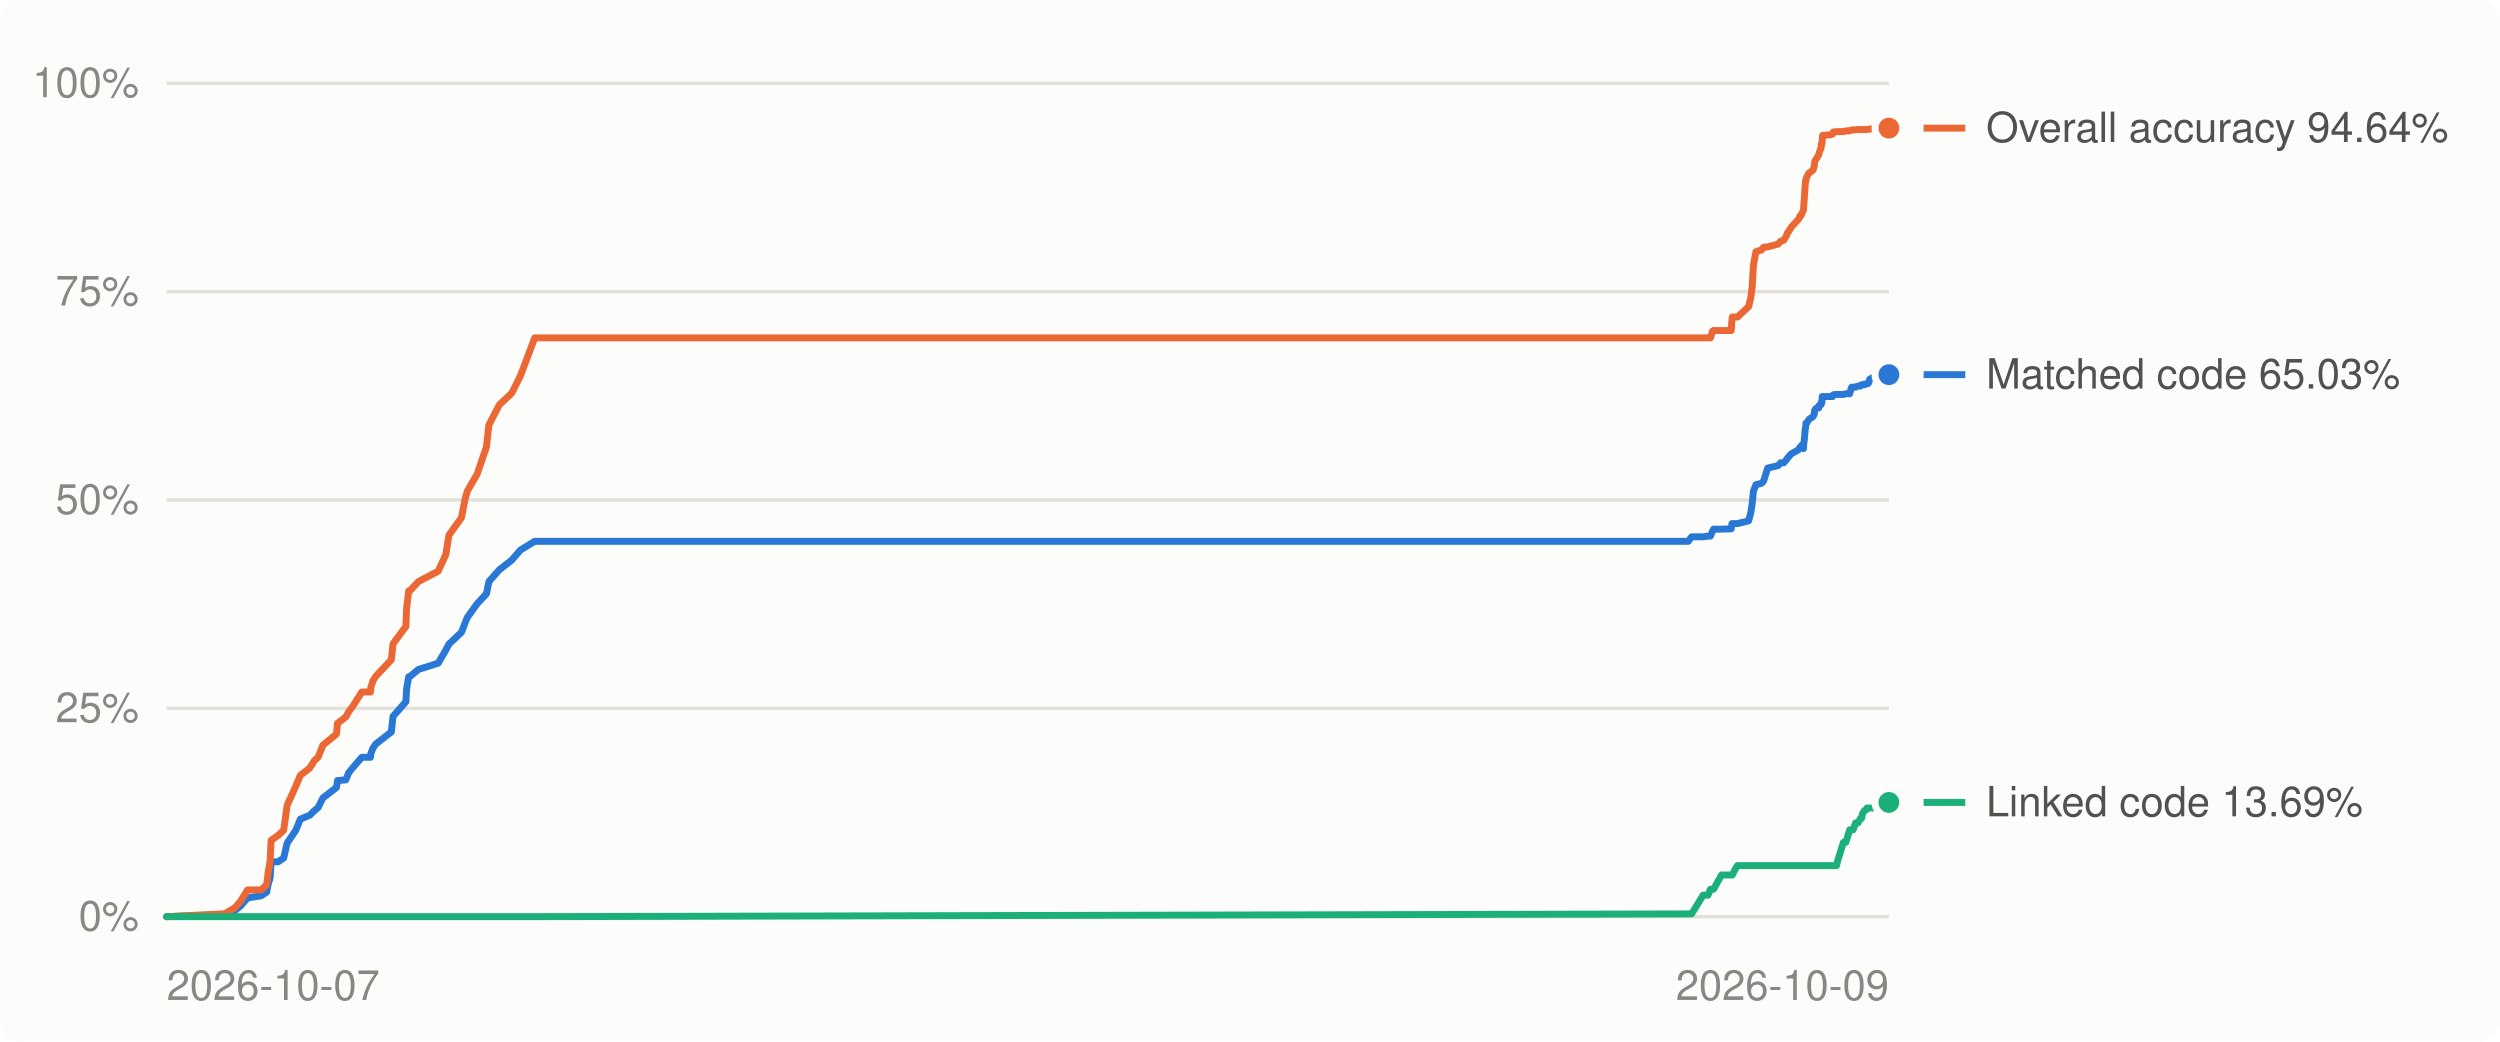
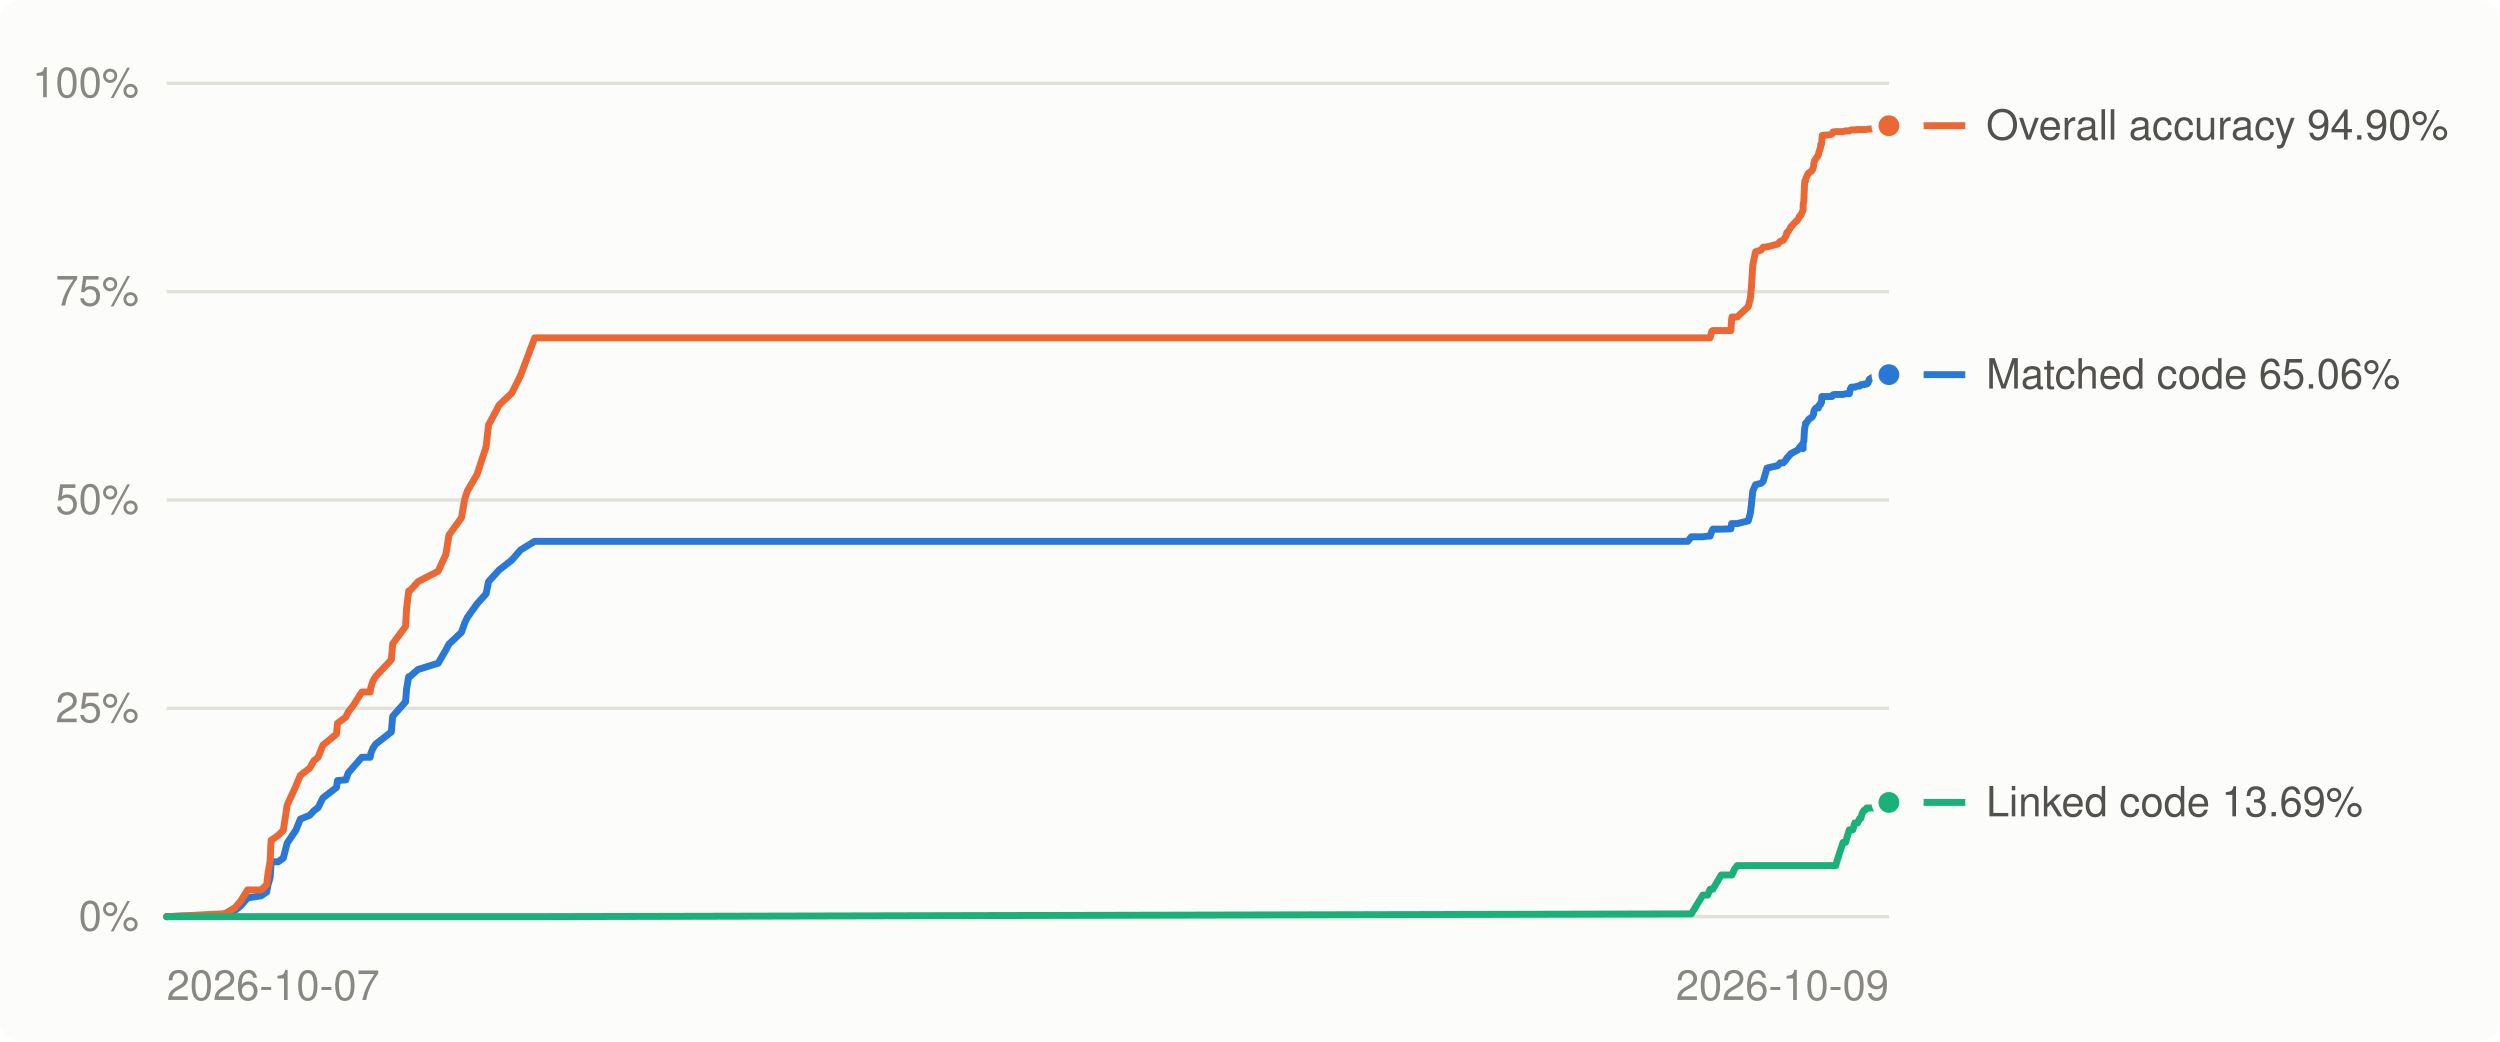
<svg xmlns="http://www.w3.org/2000/svg" viewBox="0 0 720 300" width="720" height="300" role="img" aria-label="Decompilation progress over time">
  <style>
.bg{fill:#fcfcfb}.grid{stroke:#e1e0d9}.muted{fill:#898781}.lbl{fill:#52514e}.ln0{stroke:#2a78d6}.dot0{fill:#2a78d6;stroke:#fcfcfb}.ln1{stroke:#eb6834}.dot1{fill:#eb6834;stroke:#fcfcfb}.ln2{stroke:#1baf7a}.dot2{fill:#1baf7a;stroke:#fcfcfb}
@media (prefers-color-scheme: dark){.bg{fill:#1a1a19}.grid{stroke:#2c2c2a}.muted{fill:#898781}.lbl{fill:#c3c2b7}.ln0{stroke:#3987e5}.dot0{fill:#3987e5;stroke:#1a1a19}.ln1{stroke:#d95926}.dot1{fill:#d95926;stroke:#1a1a19}.ln2{stroke:#199e70}.dot2{fill:#199e70;stroke:#1a1a19}}
text{font:12px -apple-system,BlinkMacSystemFont,'Segoe UI',Helvetica,Arial,sans-serif}
</style>
  <rect class="bg" width="720" height="300" rx="6" />
  <line x1="48" x2="544" y1="264.0" y2="264.0" class="grid" stroke-width="1" />
  <text x="40" y="268.0" class="muted" text-anchor="end">0%</text>
  <line x1="48" x2="544" y1="204.0" y2="204.0" class="grid" stroke-width="1" />
  <text x="40" y="208.0" class="muted" text-anchor="end">25%</text>
  <line x1="48" x2="544" y1="144.0" y2="144.0" class="grid" stroke-width="1" />
  <text x="40" y="148.0" class="muted" text-anchor="end">50%</text>
  <line x1="48" x2="544" y1="84.0" y2="84.0" class="grid" stroke-width="1" />
  <text x="40" y="88.0" class="muted" text-anchor="end">75%</text>
  <line x1="48" x2="544" y1="24.0" y2="24.0" class="grid" stroke-width="1" />
  <text x="40" y="28.0" class="muted" text-anchor="end">100%</text>
  <text class="muted" x="48.0" y="288" text-anchor="start">2026-10-07</text>
  <text class="muted" x="544.0" y="288" text-anchor="end">2026-10-09</text>
-   <polyline points="48.0,264.0 64.1,263.4 64.8,263.3 67.7,262.2 69.3,260.9 71.3,258.6 75.2,258.0 76.8,256.9 77.2,254.8 77.8,252.8 78.0,249.7 78.1,248.2 80.1,248.2 81.7,247.1 82.7,242.8 85.2,239.1 86.5,235.9 89.2,234.8 90.5,233.5 91.6,232.6 93.0,229.8 96.9,226.8 97.2,224.8 99.6,224.6 100.4,222.6 101.6,221.1 104.2,218.1 106.7,218.1 106.8,217.0 107.4,215.5 108.2,214.3 112.7,210.8 113.2,206.3 116.9,202.1 117.1,198.4 117.7,194.9 118.0,194.9 120.5,192.8 126.2,191.0 128.4,187.2 129.3,185.5 132.9,182.1 133.9,179.5 134.6,177.8 137.4,173.9 140.1,171.0 140.8,167.5 143.8,164.1 147.4,161.3 149.9,158.4 154.0,155.9 486.2,155.9 487.2,154.6 490.5,154.6 491.9,154.4 492.6,154.4 493.2,153.0 493.5,152.4 495.8,152.4 498.6,152.3 498.8,150.8 498.9,150.8 499.7,150.8 500.4,150.8 503.6,150.0 504.2,147.8 504.6,145.3 505.0,141.4 505.7,139.6 507.3,139.2 507.9,138.6 509.1,134.8 512.1,134.1 512.8,133.3 513.7,133.3 514.5,132.4 514.8,131.9 515.2,131.5 515.2,131.4 515.6,131.0 515.9,130.7 518.0,129.5 518.4,128.8 518.7,128.7 518.9,128.2 519.4,129.2 519.5,127.6 519.6,127.0 519.9,123.7 520.0,123.1 520.1,122.2 520.1,121.9 520.3,121.9 520.9,120.9 521.2,120.6 521.9,120.2 522.2,119.9 522.5,119.3 522.6,118.4 522.7,118.0 523.2,117.5 523.8,117.5 523.9,116.8 524.5,116.5 524.5,115.9 524.7,115.9 524.8,114.2 524.9,114.2 526.1,114.2 527.2,114.2 527.8,114.2 528.0,113.7 528.0,113.7 528.5,113.6 528.9,113.6 529.2,113.6 530.9,113.6 531.6,113.4 532.7,113.4 533.1,112.0 533.3,111.5 533.7,111.5 534.4,111.5 534.4,111.4 535.1,111.2 535.8,111.2 536.1,110.8 536.4,110.8 537.0,110.8 537.0,110.6 537.5,110.6 537.6,110.6 537.7,110.6 538.1,110.4 538.5,109.2 540.3,108.2 543.7,108.2 543.8,107.9 544.0,107.9" fill="none" class="ln0" stroke-width="2" stroke-linejoin="round" stroke-linecap="round" />
-   <polyline points="48.0,264.0 64.1,263.2 64.8,263.1 67.7,261.4 69.3,259.5 71.3,256.3 75.2,256.3 76.8,254.8 77.2,251.4 77.8,247.9 78.0,243.5 78.1,242.0 80.1,240.6 81.7,239.1 82.7,231.9 85.2,226.4 86.5,223.3 89.2,221.2 90.5,219.1 91.6,218.1 93.0,214.6 96.9,211.4 97.2,208.3 99.6,206.5 100.4,205.0 101.6,203.4 104.2,199.3 106.7,199.3 106.8,198.0 107.4,196.1 108.2,194.8 112.7,190.0 113.2,185.4 116.9,180.4 117.1,175.2 117.7,170.2 118.0,170.2 120.5,167.5 126.2,164.5 128.4,159.7 129.3,154.1 132.9,149.1 133.9,143.9 134.6,141.4 137.4,136.6 140.1,128.7 140.8,122.4 143.8,116.6 147.4,113.2 149.9,108.2 154.0,97.3 486.2,97.3 487.2,97.3 490.5,97.3 491.9,97.3 492.6,97.3 493.2,95.4 493.5,95.2 495.8,95.2 498.6,95.2 498.8,92.1 498.9,91.3 499.7,91.3 500.4,91.3 503.6,88.3 504.2,85.9 504.6,82.9 505.0,76.3 505.7,72.5 507.3,72.0 507.9,71.2 509.1,71.1 512.1,70.3 512.8,69.5 513.7,69.2 514.5,67.9 514.8,67.0 515.2,66.6 515.2,66.5 515.6,65.9 515.9,65.4 518.0,63.1 518.4,62.2 518.7,62.1 518.9,61.6 519.4,60.5 519.5,58.9 519.6,57.9 519.9,53.2 520.0,52.1 520.1,52.1 520.1,51.8 520.3,51.1 520.9,49.9 521.2,49.7 521.9,49.2 522.2,48.9 522.5,47.9 522.6,47.0 522.7,46.3 523.2,45.6 523.8,44.6 523.9,44.0 524.5,42.5 524.5,41.5 524.7,41.5 524.8,40.4 524.9,39.0 526.1,38.9 527.2,38.8 527.8,38.6 528.0,38.1 528.0,38.0 528.5,38.0 528.9,37.9 529.2,37.9 530.9,37.9 531.6,37.7 532.7,37.7 533.1,37.5 533.3,37.4 533.7,37.4 534.4,37.4 534.4,37.4 535.1,37.3 535.8,37.3 536.1,37.3 536.4,37.3 537.0,37.3 537.0,37.3 537.5,37.3 537.6,37.3 537.7,37.3 538.1,37.2 538.5,37.2 540.3,36.9 543.7,36.9 543.8,36.9 544.0,36.9" fill="none" class="ln1" stroke-width="2" stroke-linejoin="round" stroke-linecap="round" />
-   <polyline points="48.0,264.0 64.1,264.0 64.8,264.0 67.7,264.0 69.3,264.0 71.3,264.0 75.2,264.0 76.8,264.0 77.2,264.0 77.8,264.0 78.0,264.0 78.1,264.0 80.1,264.0 81.7,264.0 82.7,264.0 85.2,264.0 86.5,264.0 89.2,264.0 90.5,264.0 91.6,264.0 93.0,264.0 96.9,264.0 97.2,264.0 99.6,264.0 100.4,264.0 101.6,264.0 104.2,264.0 106.7,264.0 106.8,264.0 107.4,264.0 108.2,264.0 112.7,264.0 113.2,264.0 116.9,264.0 117.1,264.0 117.7,264.0 118.0,264.0 120.5,264.0 126.2,264.0 128.4,264.0 129.3,264.0 132.9,264.0 133.9,264.0 134.6,264.0 137.4,264.0 140.1,264.0 140.8,264.0 143.8,264.0 147.4,264.0 149.9,264.0 154.0,264.0 486.2,263.2 487.2,263.2 490.5,257.8 491.9,257.8 492.6,256.1 493.2,256.1 493.5,256.1 495.8,252.0 498.6,252.0 498.8,252.0 498.9,252.0 499.7,250.4 500.4,249.3 503.6,249.3 504.2,249.3 504.6,249.3 505.0,249.3 505.7,249.3 507.3,249.3 507.9,249.3 509.1,249.3 512.1,249.3 512.8,249.3 513.7,249.3 514.5,249.3 514.8,249.3 515.2,249.3 515.2,249.3 515.6,249.3 515.9,249.3 518.0,249.3 518.4,249.3 518.7,249.3 518.9,249.3 519.4,249.3 519.5,249.3 519.6,249.3 519.9,249.3 520.0,249.3 520.1,249.3 520.1,249.3 520.3,249.3 520.9,249.3 521.2,249.3 521.9,249.3 522.2,249.3 522.5,249.3 522.6,249.3 522.7,249.3 523.2,249.3 523.8,249.3 523.9,249.3 524.5,249.3 524.5,249.3 524.7,249.3 524.8,249.3 524.9,249.3 526.1,249.3 527.2,249.3 527.8,249.3 528.0,249.3 528.0,249.3 528.5,249.3 528.9,249.3 529.2,248.1 530.9,242.6 531.6,242.6 532.7,239.0 533.1,239.0 533.3,239.0 533.7,239.0 534.4,237.0 534.4,237.0 535.1,237.0 535.8,235.7 536.1,235.7 536.4,234.3 537.0,233.4 537.0,233.4 537.5,233.2 537.6,232.9 537.7,232.7 538.1,232.7 538.5,232.7 540.3,232.7 543.7,232.1 543.8,232.1 544.0,231.1" fill="none" class="ln2" stroke-width="2" stroke-linejoin="round" stroke-linecap="round" />
+   <polyline points="48.0,264.0 64.0,263.4 64.8,263.3 67.7,262.2 69.3,260.9 71.3,258.6 75.2,258.0 76.8,256.9 77.2,254.8 77.8,252.8 78.0,249.7 78.1,248.2 80.1,248.2 81.6,247.1 82.7,242.8 85.2,239.1 86.5,235.9 89.2,234.8 90.4,233.5 91.6,232.6 93.0,229.8 96.9,226.8 97.2,224.8 99.6,224.6 100.3,222.6 101.6,221.1 104.2,218.1 106.6,218.1 106.8,217.0 107.4,215.5 108.2,214.3 112.7,210.8 113.1,206.3 116.8,202.1 117.1,198.4 117.7,194.9 118.0,194.9 120.4,192.8 126.2,191.0 128.4,187.2 129.3,185.5 132.9,182.1 133.8,179.5 134.6,177.8 137.4,173.9 140.0,171.0 140.7,167.5 143.8,164.1 147.4,161.3 149.9,158.4 154.0,155.9 486.1,155.9 487.1,154.6 490.4,154.6 491.8,154.4 492.5,154.4 493.0,153.0 493.3,152.4 495.7,152.4 498.5,152.3 498.7,150.8 498.8,150.8 499.5,150.8 500.3,150.8 503.5,150.0 504.1,147.8 504.4,145.3 504.8,141.4 505.6,139.6 507.2,139.2 507.8,138.6 508.9,134.8 512.0,134.1 512.7,133.3 513.6,133.3 514.4,132.4 514.6,131.9 515.1,131.5 515.1,131.4 515.5,131.0 515.7,130.7 517.9,129.5 518.3,128.8 518.6,128.7 518.8,128.2 519.3,129.2 519.3,127.6 519.5,127.0 519.7,123.7 519.8,123.1 520.0,122.2 520.0,121.9 520.2,121.9 520.8,120.9 521.1,120.6 521.8,120.2 522.0,119.9 522.3,119.3 522.4,118.4 522.6,118.0 523.0,117.5 523.7,117.5 523.8,116.8 524.3,116.5 524.4,115.9 524.6,115.9 524.7,114.2 524.8,114.2 525.9,114.2 527.1,114.2 527.6,114.2 527.9,113.7 527.9,113.7 528.4,113.6 528.7,113.6 529.0,113.6 530.8,113.6 531.5,113.4 532.6,113.4 532.9,112.0 533.2,111.5 533.6,111.5 534.2,111.5 534.3,111.4 535.0,111.2 535.6,111.2 535.9,110.8 536.3,110.8 536.8,110.8 536.9,110.6 537.3,110.6 537.5,110.6 537.6,110.6 537.9,110.4 538.4,109.2 540.1,108.2 543.5,108.2 543.7,107.9 543.9,107.9 544.0,107.9" fill="none" class="ln0" stroke-width="2" stroke-linejoin="round" stroke-linecap="round" />
+   <polyline points="48.0,264.0 64.0,263.2 64.8,263.1 67.7,261.4 69.3,259.5 71.3,256.3 75.2,256.3 76.8,254.8 77.2,251.4 77.8,247.9 78.0,243.5 78.1,242.0 80.1,240.6 81.6,239.1 82.7,231.9 85.2,226.4 86.5,223.3 89.2,221.2 90.4,219.1 91.6,218.1 93.0,214.6 96.9,211.4 97.2,208.3 99.6,206.5 100.3,205.0 101.6,203.4 104.2,199.3 106.6,199.3 106.8,198.0 107.4,196.1 108.2,194.8 112.7,190.0 113.1,185.4 116.8,180.4 117.1,175.2 117.7,170.2 118.0,170.2 120.4,167.5 126.2,164.5 128.4,159.7 129.3,154.1 132.9,149.1 133.8,143.9 134.6,141.4 137.4,136.6 140.0,128.7 140.7,122.4 143.8,116.6 147.4,113.2 149.9,108.2 154.0,97.3 486.1,97.3 487.1,97.3 490.4,97.3 491.8,97.3 492.5,97.3 493.0,95.4 493.3,95.2 495.7,95.2 498.5,95.2 498.7,92.1 498.8,91.3 499.5,91.3 500.3,91.3 503.5,88.3 504.1,85.9 504.4,82.9 504.8,76.3 505.6,72.5 507.2,72.0 507.8,71.2 508.9,71.1 512.0,70.3 512.7,69.5 513.6,69.2 514.4,67.9 514.6,67.0 515.1,66.6 515.1,66.5 515.5,65.9 515.7,65.4 517.9,63.1 518.3,62.2 518.6,62.1 518.8,61.6 519.3,60.5 519.3,58.9 519.5,57.9 519.7,53.2 519.8,52.1 520.0,52.1 520.0,51.8 520.2,51.1 520.8,49.9 521.1,49.7 521.8,49.2 522.0,48.9 522.3,47.9 522.4,47.0 522.6,46.3 523.0,45.6 523.7,44.6 523.8,44.0 524.3,42.5 524.4,41.5 524.6,41.5 524.7,40.4 524.8,39.0 525.9,38.9 527.1,38.8 527.6,38.6 527.9,38.1 527.9,38.0 528.4,38.0 528.7,37.9 529.0,37.9 530.8,37.9 531.5,37.7 532.6,37.7 532.9,37.5 533.2,37.4 533.6,37.4 534.2,37.4 534.3,37.4 535.0,37.3 535.6,37.3 535.9,37.3 536.3,37.3 536.8,37.3 536.9,37.3 537.3,37.3 537.5,37.3 537.6,37.3 537.9,37.2 538.4,37.2 540.1,36.9 543.5,36.9 543.7,36.9 543.9,36.9 544.0,36.2" fill="none" class="ln1" stroke-width="2" stroke-linejoin="round" stroke-linecap="round" />
+   <polyline points="48.0,264.0 64.0,264.0 64.8,264.0 67.7,264.0 69.3,264.0 71.3,264.0 75.2,264.0 76.8,264.0 77.2,264.0 77.8,264.0 78.0,264.0 78.1,264.0 80.1,264.0 81.6,264.0 82.7,264.0 85.2,264.0 86.5,264.0 89.2,264.0 90.4,264.0 91.6,264.0 93.0,264.0 96.9,264.0 97.2,264.0 99.6,264.0 100.3,264.0 101.6,264.0 104.2,264.0 106.6,264.0 106.8,264.0 107.4,264.0 108.2,264.0 112.7,264.0 113.1,264.0 116.8,264.0 117.1,264.0 117.7,264.0 118.0,264.0 120.4,264.0 126.2,264.0 128.4,264.0 129.3,264.0 132.9,264.0 133.8,264.0 134.6,264.0 137.4,264.0 140.0,264.0 140.7,264.0 143.8,264.0 147.4,264.0 149.9,264.0 154.0,264.0 486.1,263.2 487.1,263.2 490.4,257.8 491.8,257.8 492.5,256.1 493.0,256.1 493.3,256.1 495.7,252.0 498.5,252.0 498.7,252.0 498.8,252.0 499.5,250.4 500.3,249.3 503.5,249.3 504.1,249.3 504.4,249.3 504.8,249.3 505.6,249.3 507.2,249.3 507.8,249.3 508.9,249.3 512.0,249.3 512.7,249.3 513.6,249.3 514.4,249.3 514.6,249.3 515.1,249.3 515.1,249.3 515.5,249.3 515.7,249.3 517.9,249.3 518.3,249.3 518.6,249.3 518.8,249.3 519.3,249.3 519.3,249.3 519.5,249.3 519.7,249.3 519.8,249.3 520.0,249.3 520.0,249.3 520.2,249.3 520.8,249.3 521.1,249.3 521.8,249.3 522.0,249.3 522.3,249.3 522.4,249.3 522.6,249.3 523.0,249.3 523.7,249.3 523.8,249.3 524.3,249.3 524.4,249.3 524.6,249.3 524.7,249.3 524.8,249.3 525.9,249.3 527.1,249.3 527.6,249.3 527.9,249.3 527.9,249.3 528.4,249.3 528.7,249.3 529.0,248.1 530.8,242.6 531.5,242.6 532.6,239.0 532.9,239.0 533.2,239.0 533.6,239.0 534.2,237.0 534.3,237.0 535.0,237.0 535.6,235.7 535.9,235.7 536.3,234.3 536.8,233.4 536.9,233.4 537.3,233.2 537.5,232.9 537.6,232.7 537.9,232.7 538.4,232.7 540.1,232.7 543.5,232.1 543.7,232.1 543.9,231.1 544.0,231.1" fill="none" class="ln2" stroke-width="2" stroke-linejoin="round" stroke-linecap="round" />
  <circle cx="544.0" cy="107.9" r="4" class="dot0" stroke-width="2" />
-   <circle cx="544.0" cy="36.9" r="4" class="dot1" stroke-width="2" />
+   <circle cx="544.0" cy="36.2" r="4" class="dot1" stroke-width="2" />
  <circle cx="544.0" cy="231.1" r="4" class="dot2" stroke-width="2" />
  <line x1="554" x2="566" y1="231.1" y2="231.1" class="ln2" stroke-width="2" />
  <text class="lbl" x="572" y="235.1">Linked code 13.69%</text>
  <line x1="554" x2="566" y1="107.9" y2="107.9" class="ln0" stroke-width="2" />
-   <text class="lbl" x="572" y="111.9">Matched code 65.03%</text>
-   <line x1="554" x2="566" y1="36.9" y2="36.9" class="ln1" stroke-width="2" />
-   <text class="lbl" x="572" y="40.9">Overall accuracy 94.64%</text>
+   <text class="lbl" x="572" y="111.9">Matched code 65.06%</text>
+   <line x1="554" x2="566" y1="36.2" y2="36.2" class="ln1" stroke-width="2" />
+   <text class="lbl" x="572" y="40.2">Overall accuracy 94.90%</text>
</svg>
